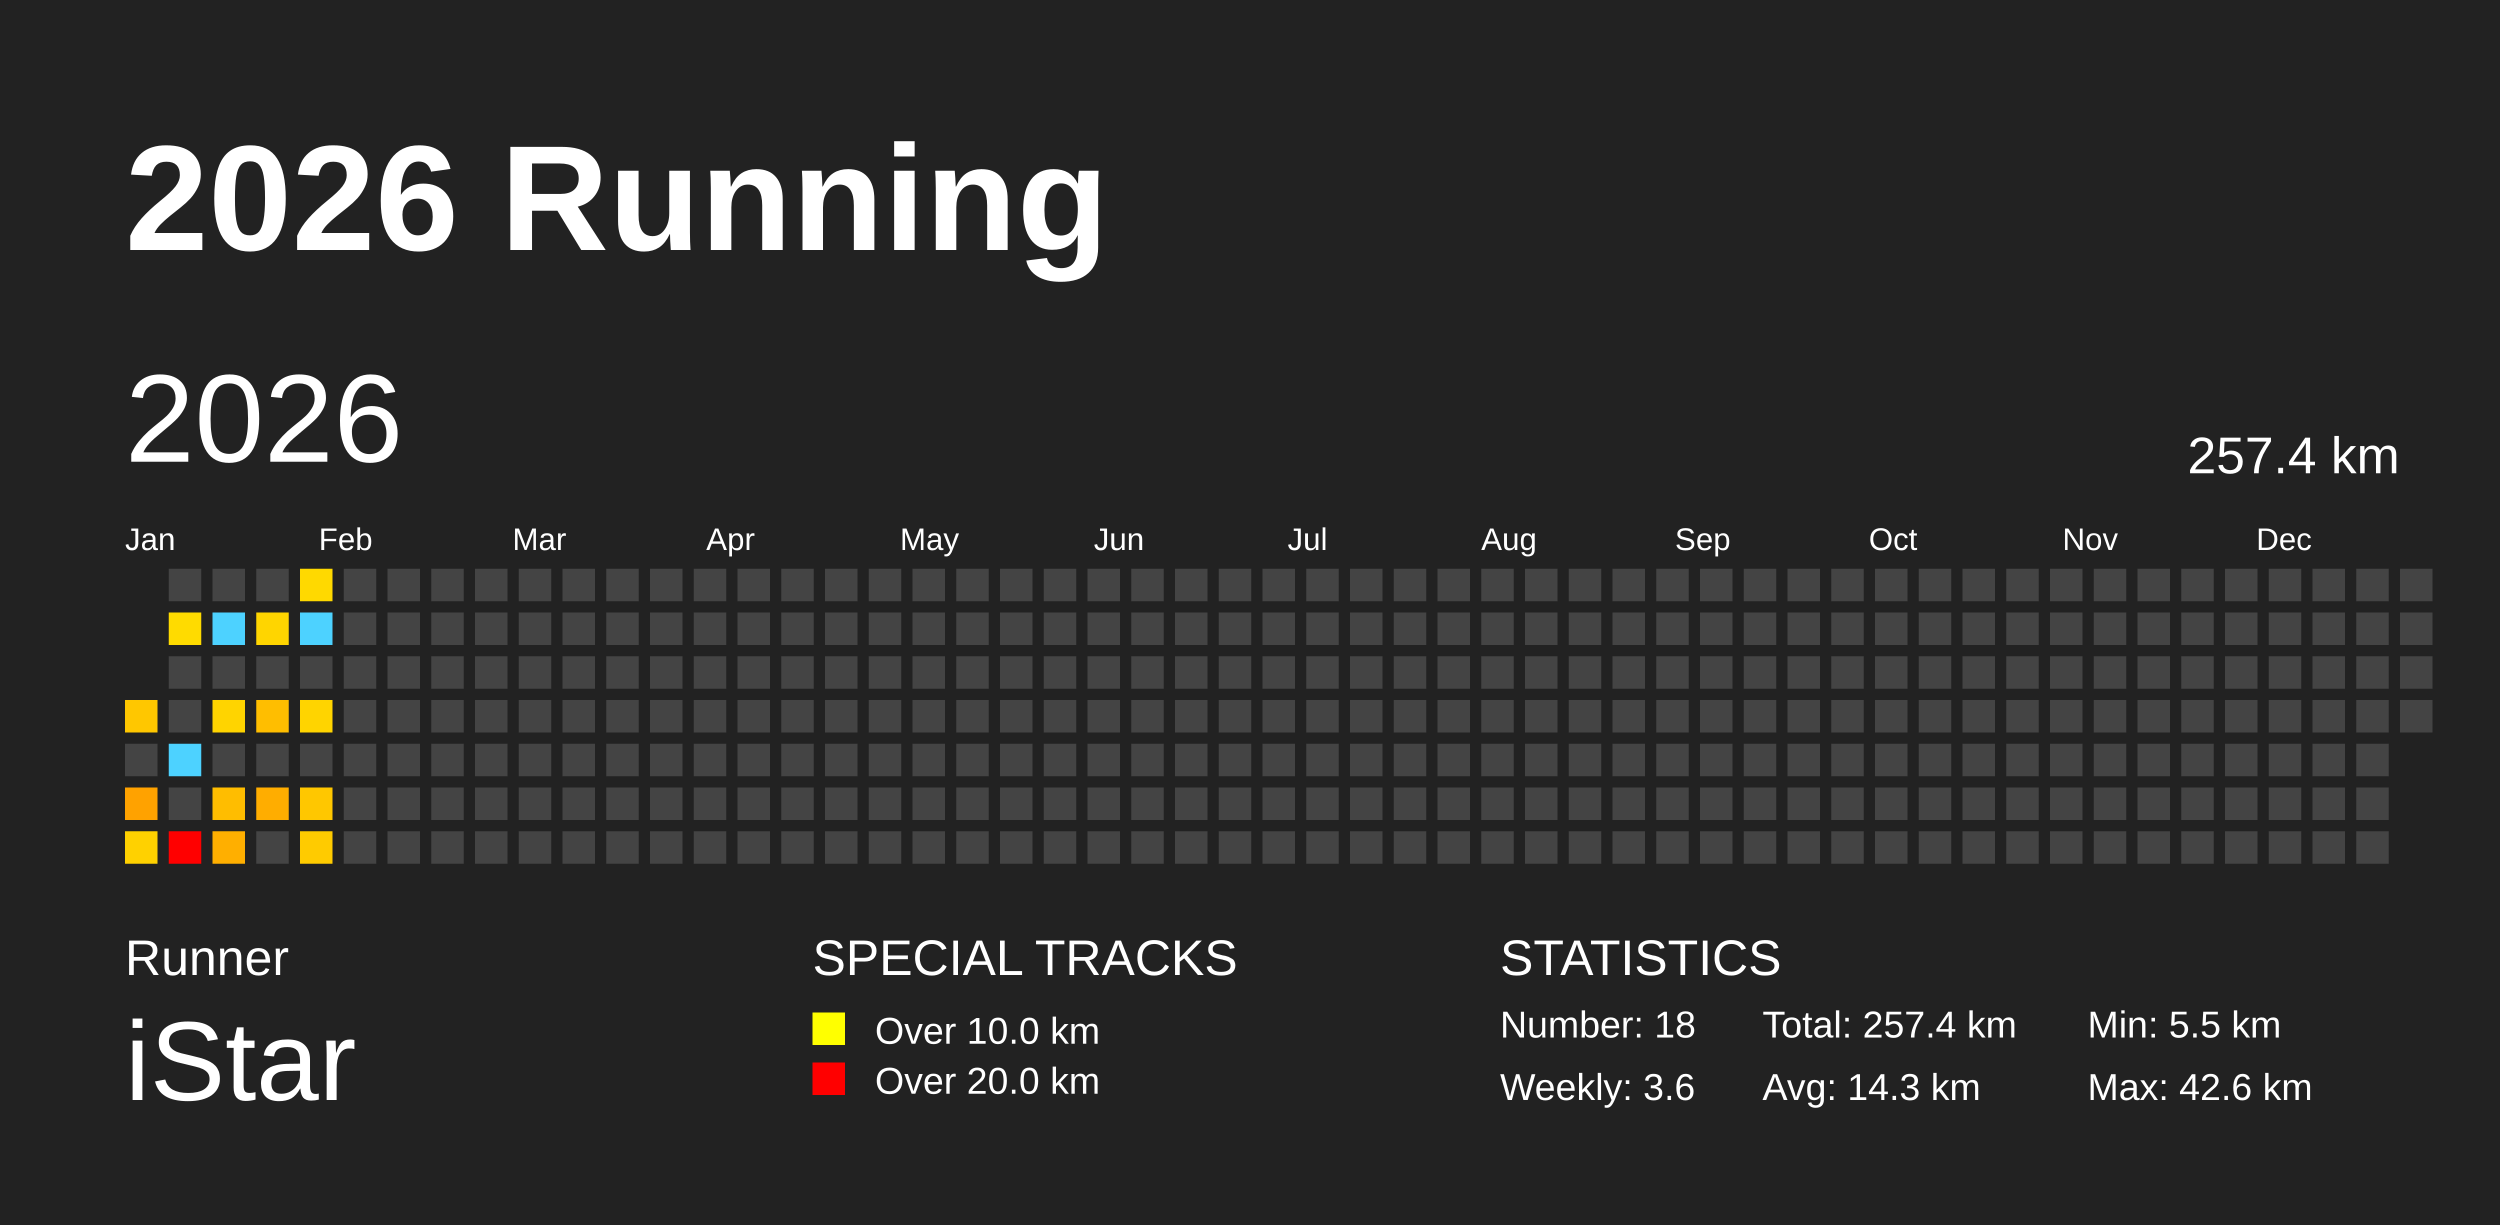
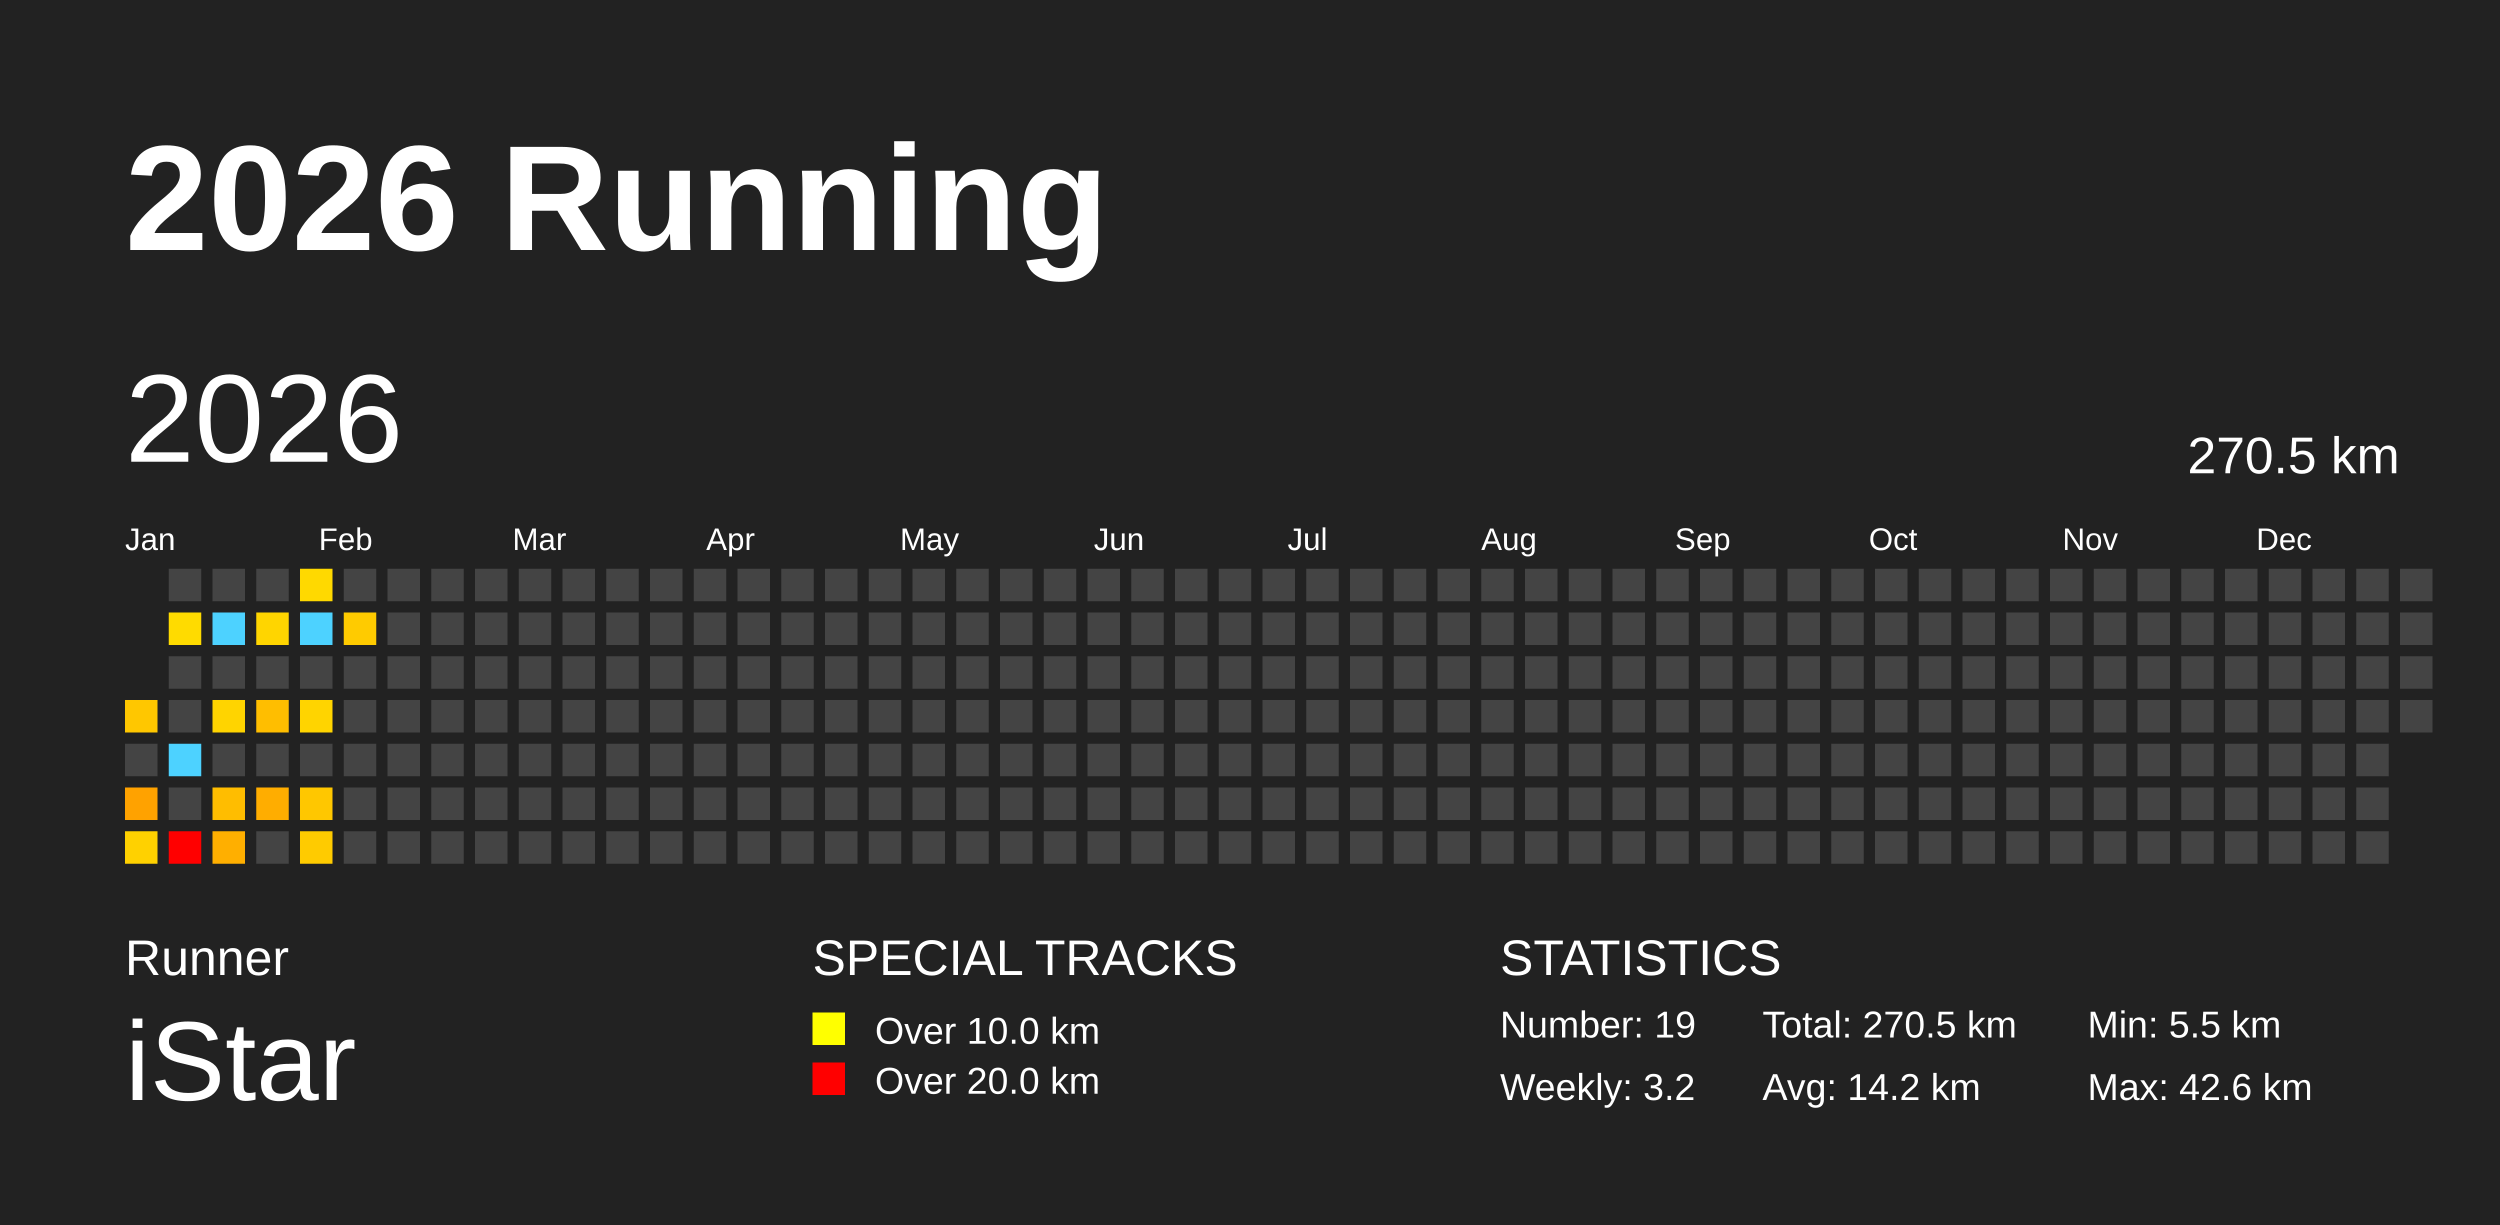
<svg xmlns="http://www.w3.org/2000/svg" baseProfile="full" height="98mm" version="1.1" viewBox="0,0,200,98" width="200mm">
  <defs />
  <rect fill="#222222" height="98" width="200" x="0" y="0" />
  <text fill="#FFFFFF" style="font-size:12px; font-family:Arial; font-weight:bold;" x="10" y="20">2026 Running</text>
  <text fill="#FFFFFF" style="font-size:4px; font-family:Arial" x="10" y="78">Runner</text>
  <text fill="#FFFFFF" style="font-size:9px; font-family:Arial" x="10" y="88">iStar</text>
  <text fill="#FFFFFF" style="font-size:4px; font-family:Arial" x="65" y="78">SPECIAL TRACKS</text>
  <rect fill="yellow" height="2.6" width="2.6" x="65" y="81" />
  <text fill="#FFFFFF" style="font-size:3px; font-family:Arial" x="70" y="83.5">Over 10.0 km</text>
  <rect fill="red" height="2.6" width="2.6" x="65" y="85" />
  <text fill="#FFFFFF" style="font-size:3px; font-family:Arial" x="70" y="87.5">Over 20.0 km</text>
  <text fill="#FFFFFF" style="font-size:4px; font-family:Arial" x="120" y="78">STATISTICS</text>
-   <text fill="#FFFFFF" style="font-size:3px; font-family:Arial" x="120" y="83">Number: 18</text>
-   <text fill="#FFFFFF" style="font-size:3px; font-family:Arial" x="120" y="88">Weekly: 3.6</text>
-   <text fill="#FFFFFF" style="font-size:3px; font-family:Arial" x="141" y="83">Total: 257.4 km</text>
-   <text fill="#FFFFFF" style="font-size:3px; font-family:Arial" x="141" y="88">Avg: 14.3 km</text>
+   <text fill="#FFFFFF" style="font-size:3px; font-family:Arial" x="120" y="83">Number: 19</text>
+   <text fill="#FFFFFF" style="font-size:3px; font-family:Arial" x="120" y="88">Weekly: 3.2</text>
+   <text fill="#FFFFFF" style="font-size:3px; font-family:Arial" x="141" y="83">Total: 270.5 km</text>
+   <text fill="#FFFFFF" style="font-size:3px; font-family:Arial" x="141" y="88">Avg: 14.2 km</text>
  <text fill="#FFFFFF" style="font-size:3px; font-family:Arial" x="167" y="83">Min: 5.5 km</text>
  <text fill="#FFFFFF" style="font-size:3px; font-family:Arial" x="167" y="88">Max: 42.6 km</text>
  <text dominant-baseline="hanging" fill="#FFFFFF" style="font-size:10.0px; font-family:Arial;" x="10" y="30">2026</text>
-   <text dominant-baseline="hanging" fill="#FFFFFF" style="font-size:4.125px; font-family:Arial;" x="175" y="35">257.4 km</text>
+   <text dominant-baseline="hanging" fill="#FFFFFF" style="font-size:4.125px; font-family:Arial;" x="175" y="35">270.5 km</text>
  <text fill="#FFFFFF" style="font-size:2.5px; font-family:Arial" x="10.0" y="44">Jan</text>
  <text fill="#FFFFFF" style="font-size:2.5px; font-family:Arial" x="25.5" y="44">Feb</text>
  <text fill="#FFFFFF" style="font-size:2.5px; font-family:Arial" x="41.0" y="44">Mar</text>
  <text fill="#FFFFFF" style="font-size:2.5px; font-family:Arial" x="56.5" y="44">Apr</text>
  <text fill="#FFFFFF" style="font-size:2.5px; font-family:Arial" x="72.0" y="44">May</text>
  <text fill="#FFFFFF" style="font-size:2.5px; font-family:Arial" x="87.5" y="44">Jun</text>
  <text fill="#FFFFFF" style="font-size:2.5px; font-family:Arial" x="103.0" y="44">Jul</text>
  <text fill="#FFFFFF" style="font-size:2.5px; font-family:Arial" x="118.5" y="44">Aug</text>
  <text fill="#FFFFFF" style="font-size:2.5px; font-family:Arial" x="134.0" y="44">Sep</text>
  <text fill="#FFFFFF" style="font-size:2.5px; font-family:Arial" x="149.5" y="44">Oct</text>
  <text fill="#FFFFFF" style="font-size:2.5px; font-family:Arial" x="165.0" y="44">Nov</text>
  <text fill="#FFFFFF" style="font-size:2.5px; font-family:Arial" x="180.5" y="44">Dec</text>
  <rect fill="#ffc700" height="2.6" width="2.6" x="10.0" y="56.0" />
  <rect fill="#444444" height="2.6" width="2.6" x="10.0" y="59.5" />
  <rect fill="#ffa200" height="2.6" width="2.6" x="10.0" y="63.0" />
  <rect fill="#ffd100" height="2.6" width="2.6" x="10.0" y="66.5" />
  <rect fill="#444444" height="2.6" width="2.6" x="13.5" y="45.5" />
  <rect fill="#ffdb00" height="2.6" width="2.6" x="13.5" y="49.0" />
  <rect fill="#444444" height="2.6" width="2.6" x="13.5" y="52.5" />
  <rect fill="#444444" height="2.6" width="2.6" x="13.5" y="56.0" />
  <rect fill="#4dd2ff" height="2.6" width="2.6" x="13.5" y="59.5" />
  <rect fill="#444444" height="2.6" width="2.6" x="13.5" y="63.0" />
  <rect fill="red" height="2.6" width="2.6" x="13.5" y="66.5" />
  <rect fill="#444444" height="2.6" width="2.6" x="17.0" y="45.5" />
  <rect fill="#4dd2ff" height="2.6" width="2.6" x="17.0" y="49.0" />
  <rect fill="#444444" height="2.6" width="2.6" x="17.0" y="52.5" />
  <rect fill="#ffd400" height="2.6" width="2.6" x="17.0" y="56.0" />
  <rect fill="#444444" height="2.6" width="2.6" x="17.0" y="59.5" />
  <rect fill="#ffbd00" height="2.6" width="2.6" x="17.0" y="63.0" />
  <rect fill="#ffaf00" height="2.6" width="2.6" x="17.0" y="66.5" />
  <rect fill="#444444" height="2.6" width="2.6" x="20.5" y="45.5" />
  <rect fill="#ffd500" height="2.6" width="2.6" x="20.5" y="49.0" />
  <rect fill="#444444" height="2.6" width="2.6" x="20.5" y="52.5" />
  <rect fill="#ffbe00" height="2.6" width="2.6" x="20.5" y="56.0" />
  <rect fill="#444444" height="2.6" width="2.6" x="20.5" y="59.5" />
  <rect fill="#ffad00" height="2.6" width="2.6" x="20.5" y="63.0" />
  <rect fill="#444444" height="2.6" width="2.6" x="20.5" y="66.5" />
  <rect fill="#ffd900" height="2.6" width="2.6" x="24.0" y="45.5" />
  <rect fill="#4dd2ff" height="2.6" width="2.6" x="24.0" y="49.0" />
  <rect fill="#444444" height="2.6" width="2.6" x="24.0" y="52.5" />
  <rect fill="#ffd400" height="2.6" width="2.6" x="24.0" y="56.0" />
  <rect fill="#444444" height="2.6" width="2.6" x="24.0" y="59.5" />
  <rect fill="#ffc700" height="2.6" width="2.6" x="24.0" y="63.0" />
  <rect fill="#ffcb00" height="2.6" width="2.6" x="24.0" y="66.5" />
  <rect fill="#444444" height="2.6" width="2.6" x="27.5" y="45.5" />
-   <rect fill="#444444" height="2.6" width="2.6" x="27.5" y="49.0" />
+   <rect fill="#ffcb00" height="2.6" width="2.6" x="27.5" y="49.0" />
  <rect fill="#444444" height="2.6" width="2.6" x="27.5" y="52.5" />
  <rect fill="#444444" height="2.6" width="2.6" x="27.5" y="56.0" />
  <rect fill="#444444" height="2.6" width="2.6" x="27.5" y="59.5" />
  <rect fill="#444444" height="2.6" width="2.6" x="27.5" y="63.0" />
  <rect fill="#444444" height="2.6" width="2.6" x="27.5" y="66.5" />
  <rect fill="#444444" height="2.6" width="2.6" x="31.0" y="45.5" />
  <rect fill="#444444" height="2.6" width="2.6" x="31.0" y="49.0" />
  <rect fill="#444444" height="2.6" width="2.6" x="31.0" y="52.5" />
  <rect fill="#444444" height="2.6" width="2.6" x="31.0" y="56.0" />
  <rect fill="#444444" height="2.6" width="2.6" x="31.0" y="59.5" />
  <rect fill="#444444" height="2.6" width="2.6" x="31.0" y="63.0" />
  <rect fill="#444444" height="2.6" width="2.6" x="31.0" y="66.5" />
  <rect fill="#444444" height="2.6" width="2.6" x="34.5" y="45.5" />
  <rect fill="#444444" height="2.6" width="2.6" x="34.5" y="49.0" />
  <rect fill="#444444" height="2.6" width="2.6" x="34.5" y="52.5" />
  <rect fill="#444444" height="2.6" width="2.6" x="34.5" y="56.0" />
  <rect fill="#444444" height="2.6" width="2.6" x="34.5" y="59.5" />
  <rect fill="#444444" height="2.6" width="2.6" x="34.5" y="63.0" />
  <rect fill="#444444" height="2.6" width="2.6" x="34.5" y="66.5" />
  <rect fill="#444444" height="2.6" width="2.6" x="38.0" y="45.5" />
  <rect fill="#444444" height="2.6" width="2.6" x="38.0" y="49.0" />
  <rect fill="#444444" height="2.6" width="2.6" x="38.0" y="52.5" />
  <rect fill="#444444" height="2.6" width="2.6" x="38.0" y="56.0" />
  <rect fill="#444444" height="2.6" width="2.6" x="38.0" y="59.5" />
  <rect fill="#444444" height="2.6" width="2.6" x="38.0" y="63.0" />
  <rect fill="#444444" height="2.6" width="2.6" x="38.0" y="66.5" />
  <rect fill="#444444" height="2.6" width="2.6" x="41.5" y="45.5" />
  <rect fill="#444444" height="2.6" width="2.6" x="41.5" y="49.0" />
  <rect fill="#444444" height="2.6" width="2.6" x="41.5" y="52.5" />
  <rect fill="#444444" height="2.6" width="2.6" x="41.5" y="56.0" />
  <rect fill="#444444" height="2.6" width="2.6" x="41.5" y="59.5" />
  <rect fill="#444444" height="2.6" width="2.6" x="41.5" y="63.0" />
  <rect fill="#444444" height="2.6" width="2.6" x="41.5" y="66.5" />
  <rect fill="#444444" height="2.6" width="2.6" x="45.0" y="45.5" />
  <rect fill="#444444" height="2.6" width="2.6" x="45.0" y="49.0" />
  <rect fill="#444444" height="2.6" width="2.6" x="45.0" y="52.5" />
  <rect fill="#444444" height="2.6" width="2.6" x="45.0" y="56.0" />
  <rect fill="#444444" height="2.6" width="2.6" x="45.0" y="59.5" />
  <rect fill="#444444" height="2.6" width="2.6" x="45.0" y="63.0" />
  <rect fill="#444444" height="2.6" width="2.6" x="45.0" y="66.5" />
  <rect fill="#444444" height="2.6" width="2.6" x="48.5" y="45.5" />
  <rect fill="#444444" height="2.6" width="2.6" x="48.5" y="49.0" />
  <rect fill="#444444" height="2.6" width="2.6" x="48.5" y="52.5" />
  <rect fill="#444444" height="2.6" width="2.6" x="48.5" y="56.0" />
  <rect fill="#444444" height="2.6" width="2.6" x="48.5" y="59.5" />
  <rect fill="#444444" height="2.6" width="2.6" x="48.5" y="63.0" />
  <rect fill="#444444" height="2.6" width="2.6" x="48.5" y="66.5" />
  <rect fill="#444444" height="2.6" width="2.6" x="52.0" y="45.5" />
  <rect fill="#444444" height="2.6" width="2.6" x="52.0" y="49.0" />
  <rect fill="#444444" height="2.6" width="2.6" x="52.0" y="52.5" />
  <rect fill="#444444" height="2.6" width="2.6" x="52.0" y="56.0" />
  <rect fill="#444444" height="2.6" width="2.6" x="52.0" y="59.5" />
  <rect fill="#444444" height="2.6" width="2.6" x="52.0" y="63.0" />
  <rect fill="#444444" height="2.6" width="2.6" x="52.0" y="66.5" />
  <rect fill="#444444" height="2.6" width="2.6" x="55.5" y="45.5" />
  <rect fill="#444444" height="2.6" width="2.6" x="55.5" y="49.0" />
  <rect fill="#444444" height="2.6" width="2.6" x="55.5" y="52.5" />
  <rect fill="#444444" height="2.6" width="2.6" x="55.5" y="56.0" />
  <rect fill="#444444" height="2.6" width="2.6" x="55.5" y="59.5" />
  <rect fill="#444444" height="2.6" width="2.6" x="55.5" y="63.0" />
  <rect fill="#444444" height="2.6" width="2.6" x="55.5" y="66.5" />
  <rect fill="#444444" height="2.6" width="2.6" x="59.0" y="45.5" />
  <rect fill="#444444" height="2.6" width="2.6" x="59.0" y="49.0" />
  <rect fill="#444444" height="2.6" width="2.6" x="59.0" y="52.5" />
  <rect fill="#444444" height="2.6" width="2.6" x="59.0" y="56.0" />
  <rect fill="#444444" height="2.6" width="2.6" x="59.0" y="59.5" />
  <rect fill="#444444" height="2.6" width="2.6" x="59.0" y="63.0" />
  <rect fill="#444444" height="2.6" width="2.6" x="59.0" y="66.5" />
  <rect fill="#444444" height="2.6" width="2.6" x="62.5" y="45.5" />
  <rect fill="#444444" height="2.6" width="2.6" x="62.5" y="49.0" />
  <rect fill="#444444" height="2.6" width="2.6" x="62.5" y="52.5" />
  <rect fill="#444444" height="2.6" width="2.6" x="62.5" y="56.0" />
  <rect fill="#444444" height="2.6" width="2.6" x="62.5" y="59.5" />
  <rect fill="#444444" height="2.6" width="2.6" x="62.5" y="63.0" />
  <rect fill="#444444" height="2.6" width="2.6" x="62.5" y="66.5" />
  <rect fill="#444444" height="2.6" width="2.6" x="66.0" y="45.5" />
  <rect fill="#444444" height="2.6" width="2.6" x="66.0" y="49.0" />
  <rect fill="#444444" height="2.6" width="2.6" x="66.0" y="52.5" />
  <rect fill="#444444" height="2.6" width="2.6" x="66.0" y="56.0" />
  <rect fill="#444444" height="2.6" width="2.6" x="66.0" y="59.5" />
  <rect fill="#444444" height="2.6" width="2.6" x="66.0" y="63.0" />
  <rect fill="#444444" height="2.6" width="2.6" x="66.0" y="66.5" />
  <rect fill="#444444" height="2.6" width="2.6" x="69.5" y="45.5" />
  <rect fill="#444444" height="2.6" width="2.6" x="69.5" y="49.0" />
  <rect fill="#444444" height="2.6" width="2.6" x="69.5" y="52.5" />
  <rect fill="#444444" height="2.6" width="2.6" x="69.5" y="56.0" />
  <rect fill="#444444" height="2.6" width="2.6" x="69.5" y="59.5" />
  <rect fill="#444444" height="2.6" width="2.6" x="69.5" y="63.0" />
  <rect fill="#444444" height="2.6" width="2.6" x="69.5" y="66.5" />
  <rect fill="#444444" height="2.6" width="2.6" x="73.0" y="45.5" />
  <rect fill="#444444" height="2.6" width="2.6" x="73.0" y="49.0" />
  <rect fill="#444444" height="2.6" width="2.6" x="73.0" y="52.5" />
  <rect fill="#444444" height="2.6" width="2.6" x="73.0" y="56.0" />
  <rect fill="#444444" height="2.6" width="2.6" x="73.0" y="59.5" />
  <rect fill="#444444" height="2.6" width="2.6" x="73.0" y="63.0" />
  <rect fill="#444444" height="2.6" width="2.6" x="73.0" y="66.5" />
  <rect fill="#444444" height="2.6" width="2.6" x="76.5" y="45.5" />
  <rect fill="#444444" height="2.6" width="2.6" x="76.5" y="49.0" />
  <rect fill="#444444" height="2.6" width="2.6" x="76.5" y="52.5" />
  <rect fill="#444444" height="2.6" width="2.6" x="76.5" y="56.0" />
  <rect fill="#444444" height="2.6" width="2.6" x="76.5" y="59.5" />
  <rect fill="#444444" height="2.6" width="2.6" x="76.5" y="63.0" />
  <rect fill="#444444" height="2.6" width="2.6" x="76.5" y="66.5" />
  <rect fill="#444444" height="2.6" width="2.6" x="80.0" y="45.5" />
  <rect fill="#444444" height="2.6" width="2.6" x="80.0" y="49.0" />
  <rect fill="#444444" height="2.6" width="2.6" x="80.0" y="52.5" />
  <rect fill="#444444" height="2.6" width="2.6" x="80.0" y="56.0" />
  <rect fill="#444444" height="2.6" width="2.6" x="80.0" y="59.5" />
  <rect fill="#444444" height="2.6" width="2.6" x="80.0" y="63.0" />
  <rect fill="#444444" height="2.6" width="2.6" x="80.0" y="66.5" />
  <rect fill="#444444" height="2.6" width="2.6" x="83.5" y="45.5" />
  <rect fill="#444444" height="2.6" width="2.6" x="83.5" y="49.0" />
  <rect fill="#444444" height="2.6" width="2.6" x="83.5" y="52.5" />
  <rect fill="#444444" height="2.6" width="2.6" x="83.5" y="56.0" />
  <rect fill="#444444" height="2.6" width="2.6" x="83.5" y="59.5" />
  <rect fill="#444444" height="2.6" width="2.6" x="83.5" y="63.0" />
  <rect fill="#444444" height="2.6" width="2.6" x="83.5" y="66.5" />
  <rect fill="#444444" height="2.6" width="2.6" x="87.0" y="45.5" />
  <rect fill="#444444" height="2.6" width="2.6" x="87.0" y="49.0" />
  <rect fill="#444444" height="2.6" width="2.6" x="87.0" y="52.5" />
  <rect fill="#444444" height="2.6" width="2.6" x="87.0" y="56.0" />
  <rect fill="#444444" height="2.6" width="2.6" x="87.0" y="59.5" />
  <rect fill="#444444" height="2.6" width="2.6" x="87.0" y="63.0" />
  <rect fill="#444444" height="2.6" width="2.6" x="87.0" y="66.5" />
  <rect fill="#444444" height="2.6" width="2.6" x="90.5" y="45.5" />
  <rect fill="#444444" height="2.6" width="2.6" x="90.5" y="49.0" />
  <rect fill="#444444" height="2.6" width="2.6" x="90.5" y="52.5" />
  <rect fill="#444444" height="2.6" width="2.6" x="90.5" y="56.0" />
  <rect fill="#444444" height="2.6" width="2.6" x="90.5" y="59.5" />
  <rect fill="#444444" height="2.6" width="2.6" x="90.5" y="63.0" />
  <rect fill="#444444" height="2.6" width="2.6" x="90.5" y="66.5" />
  <rect fill="#444444" height="2.6" width="2.6" x="94.0" y="45.5" />
  <rect fill="#444444" height="2.6" width="2.6" x="94.0" y="49.0" />
  <rect fill="#444444" height="2.6" width="2.6" x="94.0" y="52.5" />
  <rect fill="#444444" height="2.6" width="2.6" x="94.0" y="56.0" />
  <rect fill="#444444" height="2.6" width="2.6" x="94.0" y="59.5" />
  <rect fill="#444444" height="2.6" width="2.6" x="94.0" y="63.0" />
  <rect fill="#444444" height="2.6" width="2.6" x="94.0" y="66.5" />
  <rect fill="#444444" height="2.6" width="2.6" x="97.5" y="45.5" />
  <rect fill="#444444" height="2.6" width="2.6" x="97.5" y="49.0" />
  <rect fill="#444444" height="2.6" width="2.6" x="97.5" y="52.5" />
  <rect fill="#444444" height="2.6" width="2.6" x="97.5" y="56.0" />
  <rect fill="#444444" height="2.6" width="2.6" x="97.5" y="59.5" />
  <rect fill="#444444" height="2.6" width="2.6" x="97.5" y="63.0" />
  <rect fill="#444444" height="2.6" width="2.6" x="97.5" y="66.5" />
  <rect fill="#444444" height="2.6" width="2.6" x="101.0" y="45.5" />
  <rect fill="#444444" height="2.6" width="2.6" x="101.0" y="49.0" />
  <rect fill="#444444" height="2.6" width="2.6" x="101.0" y="52.5" />
  <rect fill="#444444" height="2.6" width="2.6" x="101.0" y="56.0" />
  <rect fill="#444444" height="2.6" width="2.6" x="101.0" y="59.5" />
  <rect fill="#444444" height="2.6" width="2.6" x="101.0" y="63.0" />
  <rect fill="#444444" height="2.6" width="2.6" x="101.0" y="66.5" />
  <rect fill="#444444" height="2.6" width="2.6" x="104.5" y="45.5" />
  <rect fill="#444444" height="2.6" width="2.6" x="104.5" y="49.0" />
  <rect fill="#444444" height="2.6" width="2.6" x="104.5" y="52.5" />
  <rect fill="#444444" height="2.6" width="2.6" x="104.5" y="56.0" />
  <rect fill="#444444" height="2.6" width="2.6" x="104.5" y="59.5" />
  <rect fill="#444444" height="2.6" width="2.6" x="104.5" y="63.0" />
  <rect fill="#444444" height="2.6" width="2.6" x="104.5" y="66.5" />
  <rect fill="#444444" height="2.6" width="2.6" x="108.0" y="45.5" />
  <rect fill="#444444" height="2.6" width="2.6" x="108.0" y="49.0" />
  <rect fill="#444444" height="2.6" width="2.6" x="108.0" y="52.5" />
  <rect fill="#444444" height="2.6" width="2.6" x="108.0" y="56.0" />
  <rect fill="#444444" height="2.6" width="2.6" x="108.0" y="59.5" />
  <rect fill="#444444" height="2.6" width="2.6" x="108.0" y="63.0" />
  <rect fill="#444444" height="2.6" width="2.6" x="108.0" y="66.5" />
  <rect fill="#444444" height="2.6" width="2.6" x="111.5" y="45.5" />
  <rect fill="#444444" height="2.6" width="2.6" x="111.5" y="49.0" />
  <rect fill="#444444" height="2.6" width="2.6" x="111.5" y="52.5" />
  <rect fill="#444444" height="2.6" width="2.6" x="111.5" y="56.0" />
  <rect fill="#444444" height="2.6" width="2.6" x="111.5" y="59.5" />
  <rect fill="#444444" height="2.6" width="2.6" x="111.5" y="63.0" />
  <rect fill="#444444" height="2.6" width="2.6" x="111.5" y="66.5" />
  <rect fill="#444444" height="2.6" width="2.6" x="115.0" y="45.5" />
  <rect fill="#444444" height="2.6" width="2.6" x="115.0" y="49.0" />
  <rect fill="#444444" height="2.6" width="2.6" x="115.0" y="52.5" />
  <rect fill="#444444" height="2.6" width="2.6" x="115.0" y="56.0" />
  <rect fill="#444444" height="2.6" width="2.6" x="115.0" y="59.5" />
  <rect fill="#444444" height="2.6" width="2.6" x="115.0" y="63.0" />
  <rect fill="#444444" height="2.6" width="2.6" x="115.0" y="66.5" />
  <rect fill="#444444" height="2.6" width="2.6" x="118.5" y="45.5" />
  <rect fill="#444444" height="2.6" width="2.6" x="118.5" y="49.0" />
  <rect fill="#444444" height="2.6" width="2.6" x="118.5" y="52.5" />
  <rect fill="#444444" height="2.6" width="2.6" x="118.5" y="56.0" />
  <rect fill="#444444" height="2.6" width="2.6" x="118.5" y="59.5" />
  <rect fill="#444444" height="2.6" width="2.6" x="118.5" y="63.0" />
  <rect fill="#444444" height="2.6" width="2.6" x="118.5" y="66.5" />
  <rect fill="#444444" height="2.6" width="2.6" x="122.0" y="45.5" />
  <rect fill="#444444" height="2.6" width="2.6" x="122.0" y="49.0" />
  <rect fill="#444444" height="2.6" width="2.6" x="122.0" y="52.5" />
  <rect fill="#444444" height="2.6" width="2.6" x="122.0" y="56.0" />
  <rect fill="#444444" height="2.6" width="2.6" x="122.0" y="59.5" />
  <rect fill="#444444" height="2.6" width="2.6" x="122.0" y="63.0" />
  <rect fill="#444444" height="2.6" width="2.6" x="122.0" y="66.5" />
  <rect fill="#444444" height="2.6" width="2.6" x="125.5" y="45.5" />
  <rect fill="#444444" height="2.6" width="2.6" x="125.5" y="49.0" />
  <rect fill="#444444" height="2.6" width="2.6" x="125.5" y="52.5" />
  <rect fill="#444444" height="2.6" width="2.6" x="125.5" y="56.0" />
  <rect fill="#444444" height="2.6" width="2.6" x="125.5" y="59.5" />
  <rect fill="#444444" height="2.6" width="2.6" x="125.5" y="63.0" />
  <rect fill="#444444" height="2.6" width="2.6" x="125.5" y="66.5" />
  <rect fill="#444444" height="2.6" width="2.6" x="129.0" y="45.5" />
  <rect fill="#444444" height="2.6" width="2.6" x="129.0" y="49.0" />
  <rect fill="#444444" height="2.6" width="2.6" x="129.0" y="52.5" />
  <rect fill="#444444" height="2.6" width="2.6" x="129.0" y="56.0" />
  <rect fill="#444444" height="2.6" width="2.6" x="129.0" y="59.5" />
  <rect fill="#444444" height="2.6" width="2.6" x="129.0" y="63.0" />
  <rect fill="#444444" height="2.6" width="2.6" x="129.0" y="66.5" />
  <rect fill="#444444" height="2.6" width="2.6" x="132.5" y="45.5" />
  <rect fill="#444444" height="2.6" width="2.6" x="132.5" y="49.0" />
  <rect fill="#444444" height="2.6" width="2.6" x="132.5" y="52.5" />
  <rect fill="#444444" height="2.6" width="2.6" x="132.5" y="56.0" />
  <rect fill="#444444" height="2.6" width="2.6" x="132.5" y="59.5" />
  <rect fill="#444444" height="2.6" width="2.6" x="132.5" y="63.0" />
  <rect fill="#444444" height="2.6" width="2.6" x="132.5" y="66.5" />
  <rect fill="#444444" height="2.6" width="2.6" x="136.0" y="45.5" />
  <rect fill="#444444" height="2.6" width="2.6" x="136.0" y="49.0" />
  <rect fill="#444444" height="2.6" width="2.6" x="136.0" y="52.5" />
  <rect fill="#444444" height="2.6" width="2.6" x="136.0" y="56.0" />
  <rect fill="#444444" height="2.6" width="2.6" x="136.0" y="59.5" />
  <rect fill="#444444" height="2.6" width="2.6" x="136.0" y="63.0" />
  <rect fill="#444444" height="2.6" width="2.6" x="136.0" y="66.5" />
  <rect fill="#444444" height="2.6" width="2.6" x="139.5" y="45.5" />
  <rect fill="#444444" height="2.6" width="2.6" x="139.5" y="49.0" />
  <rect fill="#444444" height="2.6" width="2.6" x="139.5" y="52.5" />
  <rect fill="#444444" height="2.6" width="2.6" x="139.5" y="56.0" />
  <rect fill="#444444" height="2.6" width="2.6" x="139.5" y="59.5" />
  <rect fill="#444444" height="2.6" width="2.6" x="139.5" y="63.0" />
  <rect fill="#444444" height="2.6" width="2.6" x="139.5" y="66.5" />
  <rect fill="#444444" height="2.6" width="2.6" x="143.0" y="45.5" />
  <rect fill="#444444" height="2.6" width="2.6" x="143.0" y="49.0" />
  <rect fill="#444444" height="2.6" width="2.6" x="143.0" y="52.5" />
  <rect fill="#444444" height="2.6" width="2.6" x="143.0" y="56.0" />
  <rect fill="#444444" height="2.6" width="2.6" x="143.0" y="59.5" />
  <rect fill="#444444" height="2.6" width="2.6" x="143.0" y="63.0" />
  <rect fill="#444444" height="2.6" width="2.6" x="143.0" y="66.5" />
  <rect fill="#444444" height="2.6" width="2.6" x="146.5" y="45.5" />
  <rect fill="#444444" height="2.6" width="2.6" x="146.5" y="49.0" />
  <rect fill="#444444" height="2.6" width="2.6" x="146.5" y="52.5" />
  <rect fill="#444444" height="2.6" width="2.6" x="146.5" y="56.0" />
  <rect fill="#444444" height="2.6" width="2.6" x="146.5" y="59.5" />
  <rect fill="#444444" height="2.6" width="2.6" x="146.5" y="63.0" />
  <rect fill="#444444" height="2.6" width="2.6" x="146.5" y="66.5" />
  <rect fill="#444444" height="2.6" width="2.6" x="150.0" y="45.5" />
  <rect fill="#444444" height="2.6" width="2.6" x="150.0" y="49.0" />
  <rect fill="#444444" height="2.6" width="2.6" x="150.0" y="52.5" />
  <rect fill="#444444" height="2.6" width="2.6" x="150.0" y="56.0" />
  <rect fill="#444444" height="2.6" width="2.6" x="150.0" y="59.5" />
  <rect fill="#444444" height="2.6" width="2.6" x="150.0" y="63.0" />
  <rect fill="#444444" height="2.6" width="2.6" x="150.0" y="66.5" />
  <rect fill="#444444" height="2.6" width="2.6" x="153.5" y="45.5" />
  <rect fill="#444444" height="2.6" width="2.6" x="153.5" y="49.0" />
  <rect fill="#444444" height="2.6" width="2.6" x="153.5" y="52.5" />
  <rect fill="#444444" height="2.6" width="2.6" x="153.5" y="56.0" />
  <rect fill="#444444" height="2.6" width="2.6" x="153.5" y="59.5" />
  <rect fill="#444444" height="2.6" width="2.6" x="153.5" y="63.0" />
  <rect fill="#444444" height="2.6" width="2.6" x="153.5" y="66.5" />
  <rect fill="#444444" height="2.6" width="2.6" x="157.0" y="45.5" />
  <rect fill="#444444" height="2.6" width="2.6" x="157.0" y="49.0" />
  <rect fill="#444444" height="2.6" width="2.6" x="157.0" y="52.5" />
  <rect fill="#444444" height="2.6" width="2.6" x="157.0" y="56.0" />
  <rect fill="#444444" height="2.6" width="2.6" x="157.0" y="59.5" />
  <rect fill="#444444" height="2.6" width="2.6" x="157.0" y="63.0" />
  <rect fill="#444444" height="2.6" width="2.6" x="157.0" y="66.5" />
  <rect fill="#444444" height="2.6" width="2.6" x="160.5" y="45.5" />
  <rect fill="#444444" height="2.6" width="2.6" x="160.5" y="49.0" />
  <rect fill="#444444" height="2.6" width="2.6" x="160.5" y="52.5" />
  <rect fill="#444444" height="2.6" width="2.6" x="160.5" y="56.0" />
  <rect fill="#444444" height="2.6" width="2.6" x="160.5" y="59.5" />
  <rect fill="#444444" height="2.6" width="2.6" x="160.5" y="63.0" />
  <rect fill="#444444" height="2.6" width="2.6" x="160.5" y="66.5" />
  <rect fill="#444444" height="2.6" width="2.6" x="164.0" y="45.5" />
  <rect fill="#444444" height="2.6" width="2.6" x="164.0" y="49.0" />
  <rect fill="#444444" height="2.6" width="2.6" x="164.0" y="52.5" />
  <rect fill="#444444" height="2.6" width="2.6" x="164.0" y="56.0" />
  <rect fill="#444444" height="2.6" width="2.6" x="164.0" y="59.5" />
  <rect fill="#444444" height="2.6" width="2.6" x="164.0" y="63.0" />
  <rect fill="#444444" height="2.6" width="2.6" x="164.0" y="66.5" />
  <rect fill="#444444" height="2.6" width="2.6" x="167.5" y="45.5" />
  <rect fill="#444444" height="2.6" width="2.6" x="167.5" y="49.0" />
  <rect fill="#444444" height="2.6" width="2.6" x="167.5" y="52.5" />
  <rect fill="#444444" height="2.6" width="2.6" x="167.5" y="56.0" />
  <rect fill="#444444" height="2.6" width="2.6" x="167.5" y="59.5" />
  <rect fill="#444444" height="2.6" width="2.6" x="167.5" y="63.0" />
  <rect fill="#444444" height="2.6" width="2.6" x="167.5" y="66.5" />
  <rect fill="#444444" height="2.6" width="2.6" x="171.0" y="45.5" />
  <rect fill="#444444" height="2.6" width="2.6" x="171.0" y="49.0" />
  <rect fill="#444444" height="2.6" width="2.6" x="171.0" y="52.5" />
  <rect fill="#444444" height="2.6" width="2.6" x="171.0" y="56.0" />
  <rect fill="#444444" height="2.6" width="2.6" x="171.0" y="59.5" />
  <rect fill="#444444" height="2.6" width="2.6" x="171.0" y="63.0" />
  <rect fill="#444444" height="2.6" width="2.6" x="171.0" y="66.5" />
  <rect fill="#444444" height="2.6" width="2.6" x="174.5" y="45.5" />
  <rect fill="#444444" height="2.6" width="2.6" x="174.5" y="49.0" />
  <rect fill="#444444" height="2.6" width="2.6" x="174.5" y="52.5" />
  <rect fill="#444444" height="2.6" width="2.6" x="174.5" y="56.0" />
  <rect fill="#444444" height="2.6" width="2.6" x="174.5" y="59.5" />
  <rect fill="#444444" height="2.6" width="2.6" x="174.5" y="63.0" />
  <rect fill="#444444" height="2.6" width="2.6" x="174.5" y="66.5" />
  <rect fill="#444444" height="2.6" width="2.6" x="178.0" y="45.5" />
  <rect fill="#444444" height="2.6" width="2.6" x="178.0" y="49.0" />
  <rect fill="#444444" height="2.6" width="2.6" x="178.0" y="52.5" />
  <rect fill="#444444" height="2.6" width="2.6" x="178.0" y="56.0" />
  <rect fill="#444444" height="2.6" width="2.6" x="178.0" y="59.5" />
  <rect fill="#444444" height="2.6" width="2.6" x="178.0" y="63.0" />
  <rect fill="#444444" height="2.6" width="2.6" x="178.0" y="66.5" />
  <rect fill="#444444" height="2.6" width="2.6" x="181.5" y="45.5" />
  <rect fill="#444444" height="2.6" width="2.6" x="181.5" y="49.0" />
  <rect fill="#444444" height="2.6" width="2.6" x="181.5" y="52.5" />
  <rect fill="#444444" height="2.6" width="2.6" x="181.5" y="56.0" />
  <rect fill="#444444" height="2.6" width="2.6" x="181.5" y="59.5" />
  <rect fill="#444444" height="2.6" width="2.6" x="181.5" y="63.0" />
  <rect fill="#444444" height="2.6" width="2.6" x="181.5" y="66.5" />
  <rect fill="#444444" height="2.6" width="2.6" x="185.0" y="45.5" />
  <rect fill="#444444" height="2.6" width="2.6" x="185.0" y="49.0" />
  <rect fill="#444444" height="2.6" width="2.6" x="185.0" y="52.5" />
  <rect fill="#444444" height="2.6" width="2.6" x="185.0" y="56.0" />
  <rect fill="#444444" height="2.6" width="2.6" x="185.0" y="59.5" />
  <rect fill="#444444" height="2.6" width="2.6" x="185.0" y="63.0" />
  <rect fill="#444444" height="2.6" width="2.6" x="185.0" y="66.5" />
  <rect fill="#444444" height="2.6" width="2.6" x="188.5" y="45.5" />
  <rect fill="#444444" height="2.6" width="2.6" x="188.5" y="49.0" />
  <rect fill="#444444" height="2.6" width="2.6" x="188.5" y="52.5" />
  <rect fill="#444444" height="2.6" width="2.6" x="188.5" y="56.0" />
  <rect fill="#444444" height="2.6" width="2.6" x="188.5" y="59.5" />
  <rect fill="#444444" height="2.6" width="2.6" x="188.5" y="63.0" />
  <rect fill="#444444" height="2.6" width="2.6" x="188.5" y="66.5" />
  <rect fill="#444444" height="2.6" width="2.6" x="192.0" y="45.5" />
  <rect fill="#444444" height="2.6" width="2.6" x="192.0" y="49.0" />
  <rect fill="#444444" height="2.6" width="2.6" x="192.0" y="52.5" />
  <rect fill="#444444" height="2.6" width="2.6" x="192.0" y="56.0" />
</svg>
